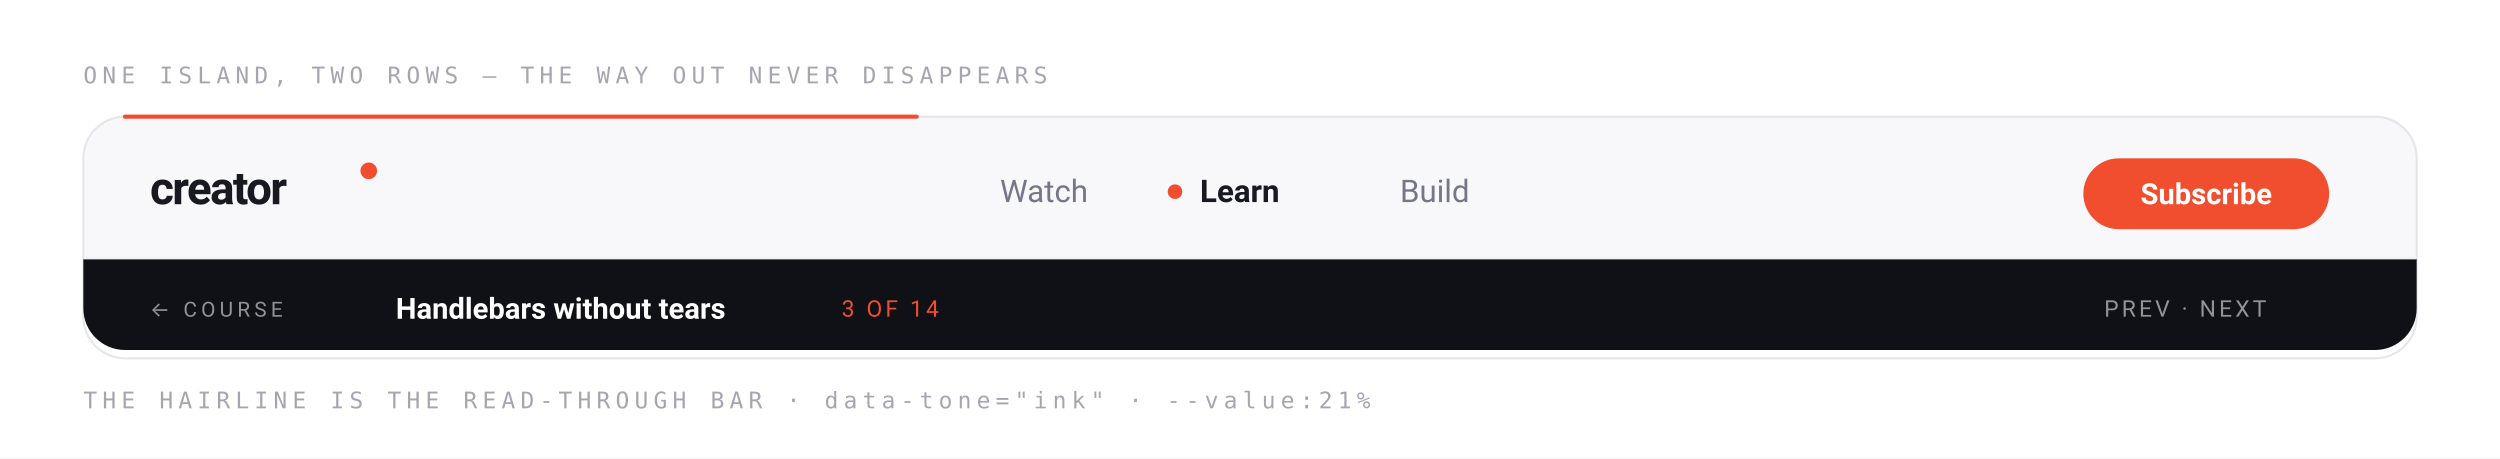
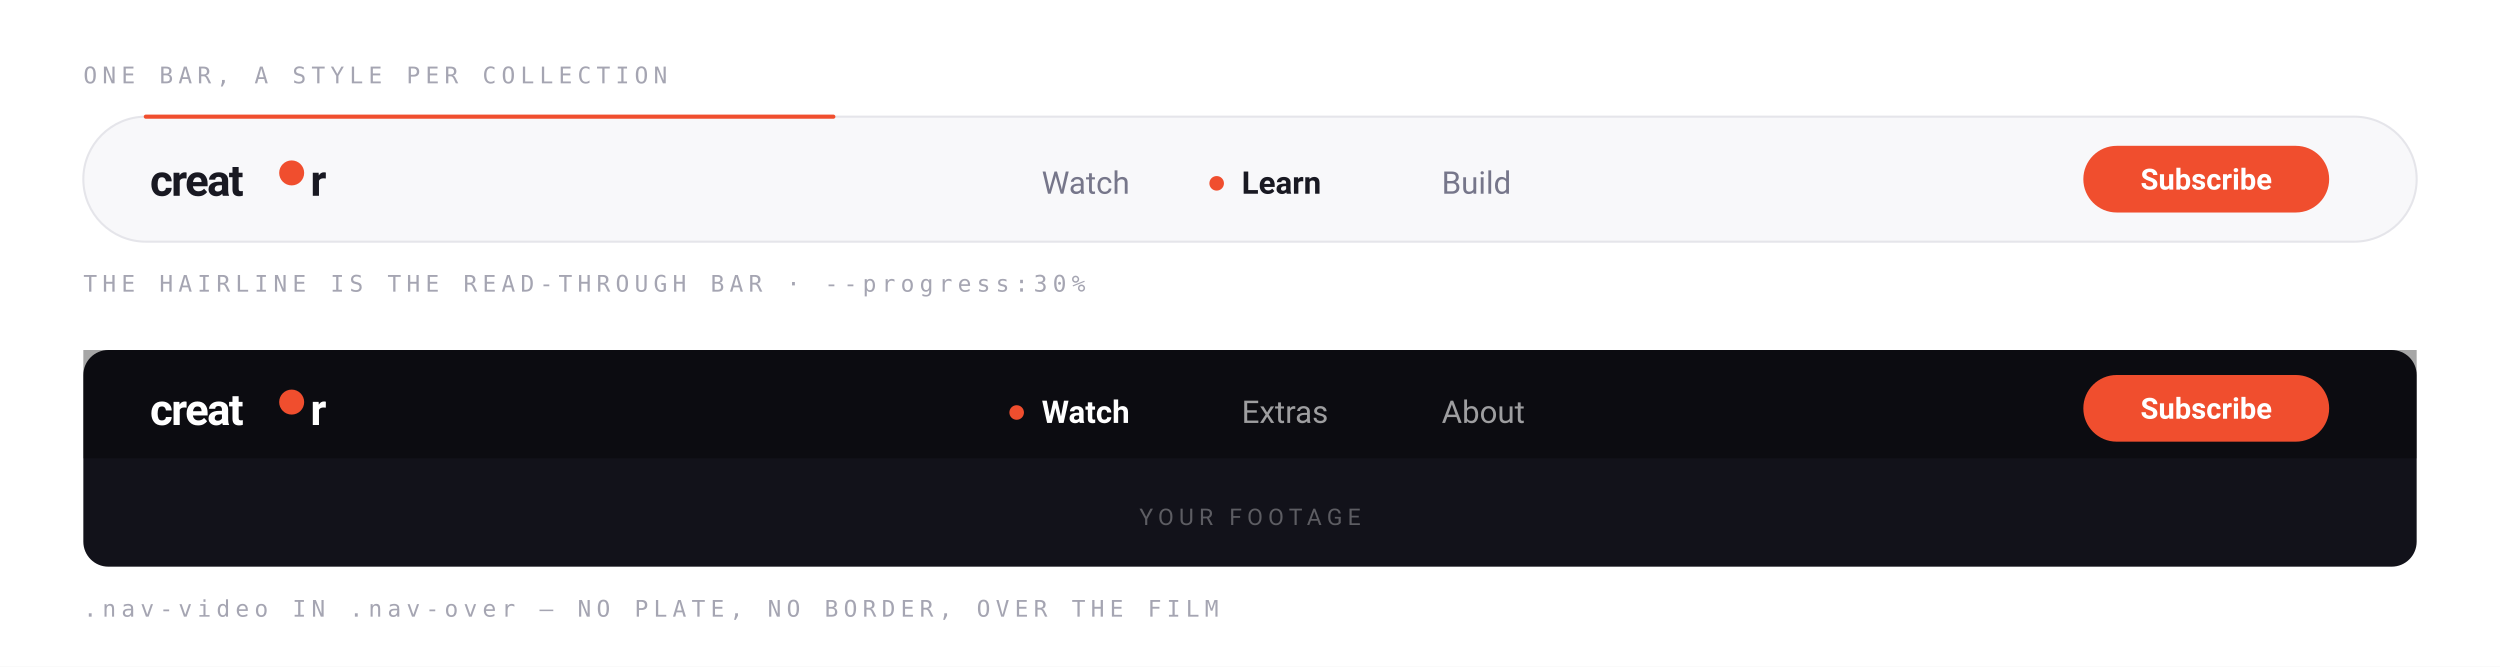
- <svg xmlns="http://www.w3.org/2000/svg" width="1200" height="220" viewBox="0 0 1200 220" role="img">
+ <svg xmlns="http://www.w3.org/2000/svg" width="1200" height="320" viewBox="0 0 1200 320" role="img">
  <style>
    .bg      { fill: #fff; }
    .surface { fill: #f8f8fa; }
    .hair    { stroke: #e5e5ea; fill: none; stroke-width: 1; }
    .hair2   { stroke: #f1f1f4; fill: none; stroke-width: 1; }
    .ink     { fill: #191922; }
    .sub     { fill: #76768a; }
    .faint   { fill: #a5a5b2; }
    .fill-surface { fill: #f8f8fa; }
    .fill-line    { fill: #e5e5ea; }
    .accent  { fill: #f04e2e; }
    .on-accent { fill: #fff; }
    text { font-family: system-ui,-apple-system,'Segoe UI',Roboto,sans-serif; }
    .mono { font-family: ui-monospace,SFMono-Regular,Menlo,Consolas,monospace; }
    .slate { font-family: ui-monospace,SFMono-Regular,Menlo,Consolas,monospace; letter-spacing: 2.5px; }
    @media (prefers-color-scheme: dark) {
      .bg      { fill: #08080c; }
      .surface { fill: #101017; }
      .hair    { stroke: #2a2a35; }
      .hair2   { stroke: #1c1c26; }
      .ink     { fill: #f8f8fa; }
      .sub     { fill: #a5a5b2; }
      .faint   { fill: #76768a; }
      .fill-surface { fill: #16161f; }
      .fill-line    { fill: #2a2a35; }
    }
  </style>
-   <rect width="1200" height="220" class="bg" />
-   <text x="40" y="40" class="slate faint" font-size="11">ONE ISLAND, TWO ROWS — THE WAY OUT NEVER DISAPPEARS</text>
-   <rect x="40" y="56" width="1120" height="112" rx="20" class="fill-surface" />
-   <path d="M60 56h1080a20 20 0 0 1 20 20v76a20 20 0 0 1-20 20H60a20 20 0 0 1-20-20V76a20 20 0 0 1 20-20Z" fill="none" class="hair" />
-   <path d="M60 56h380" stroke="#f04e2e" stroke-width="2" fill="none" stroke-linecap="round" />
-   <text x="72" y="98" class="ink" font-size="22" font-weight="700" letter-spacing="-0.8">creator</text>
-   <circle cx="177" cy="82" r="4" fill="#f04e2e" />
-   <text x="480" y="97" class="sub" font-size="15" font-weight="400">Watch</text>
-   <text x="576" y="97" class="ink" font-size="15" font-weight="600">Learn</text>
-   <circle cx="564" cy="92" r="3.5" fill="#f04e2e" />
-   <text x="672" y="97" class="sub" font-size="15" font-weight="400">Build</text>
-   <rect x="1000" y="76" width="118" height="34" rx="17" fill="#f04e2e" />
-   <text x="1059" y="98" font-size="14" font-weight="600" fill="#fff" text-anchor="middle">Subscribe</text>
-   <path d="M40 124h1120v24a20 20 0 0 1-20 20H60a20 20 0 0 1-20-20v-24Z" fill="#101017" />
-   <path d="M40 124h1120" class="hair2" />
-   <text x="72" y="152" font-family="ui-monospace,SFMono-Regular,Menlo,Consolas,monospace" font-size="10" fill="#ffffff" fill-opacity="0.55" letter-spacing="2">← COURSE</text>
-   <text x="190" y="153" font-size="14" font-weight="600" fill="#fff">Handlebars without tears</text>
-   <text x="404" y="152" font-family="ui-monospace,SFMono-Regular,Menlo,Consolas,monospace" font-size="11" fill="#f04e2e" letter-spacing="1.5">3 OF 14</text>
-   <text x="1010" y="152" font-family="ui-monospace,SFMono-Regular,Menlo,Consolas,monospace" font-size="11" fill="#ffffff" fill-opacity="0.55" letter-spacing="1.5">PREV  ·  NEXT</text>
-   <text x="40" y="196" class="slate faint" font-size="11">THE HAIRLINE IS THE READ-THROUGH BAR  ·  data-tone="ink"  ·  --value:21%</text>
+   <rect width="1200" height="320" class="bg" />
+   <text x="40" y="40" class="slate faint" font-size="11">ONE BAR, A STYLE PER COLLECTION</text>
+   <rect x="40" y="56" width="1120" height="60" rx="30" class="fill-surface" />
+   <rect x="40" y="56" width="1120" height="60" rx="30" class="hair" />
+   <path d="M70 56h330" stroke="#f04e2e" stroke-width="2" fill="none" stroke-linecap="round" />
+   <text x="72" y="94" class="ink" font-size="21" font-weight="700" letter-spacing="-0.8">creat</text>
+   <circle cx="140" cy="83" r="6" fill="#f04e2e" />
+   <text x="149" y="94" class="ink" font-size="21" font-weight="700" letter-spacing="-0.8">r</text>
+   <text x="500" y="93" class="sub" font-size="15" font-weight="400">Watch</text>
+   <text x="596" y="93" class="ink" font-size="15" font-weight="600">Learn</text>
+   <circle cx="584" cy="88" r="3.5" fill="#f04e2e" />
+   <text x="692" y="93" class="sub" font-size="15" font-weight="400">Build</text>
+   <rect x="1000" y="70" width="118" height="32" rx="16" fill="#f04e2e" />
+   <text x="1059" y="91" font-size="14" font-weight="600" fill="#fff" text-anchor="middle">Subscribe</text>
+   <text x="40" y="140" class="slate faint" font-size="11">THE HAIRLINE IS THE READ-THROUGH BAR  ·  --progress:30%</text>
+   <rect x="40" y="168" width="1120" height="104" rx="12" fill="#12121a" />
+   <path d="M40 168h1120v52H40Z" fill="#000" fill-opacity="0.35" />
+   <text x="72" y="204" fill="#fff" font-size="21" font-weight="700" letter-spacing="-0.8">creat</text>
+   <circle cx="140" cy="193" r="6" fill="#f04e2e" />
+   <text x="149" y="204" fill="#fff" font-size="21" font-weight="700" letter-spacing="-0.8">r</text>
+   <text x="500" y="203" fill="#ffffff" fill-opacity="1" font-size="15" font-weight="600">Watch</text>
+   <circle cx="488" cy="198" r="3.5" fill="#f04e2e" />
+   <text x="596" y="203" fill="#ffffff" fill-opacity="0.6" font-size="15" font-weight="400">Extras</text>
+   <text x="692" y="203" fill="#ffffff" fill-opacity="0.6" font-size="15" font-weight="400">About</text>
+   <rect x="1000" y="180" width="118" height="32" rx="16" fill="#f04e2e" />
+   <text x="1059" y="201" font-size="14" font-weight="600" fill="#fff" text-anchor="middle">Subscribe</text>
+   <text x="600" y="252" font-family="ui-monospace,SFMono-Regular,Menlo,Consolas,monospace" font-size="11" fill="#ffffff" fill-opacity="0.32" letter-spacing="2.5" text-anchor="middle">YOUR FOOTAGE</text>
+   <text x="40" y="296" class="slate faint" font-size="11">.nav-video IN .nav-over — NO PLATE, NO BORDER, OVER THE FILM</text>
</svg>
